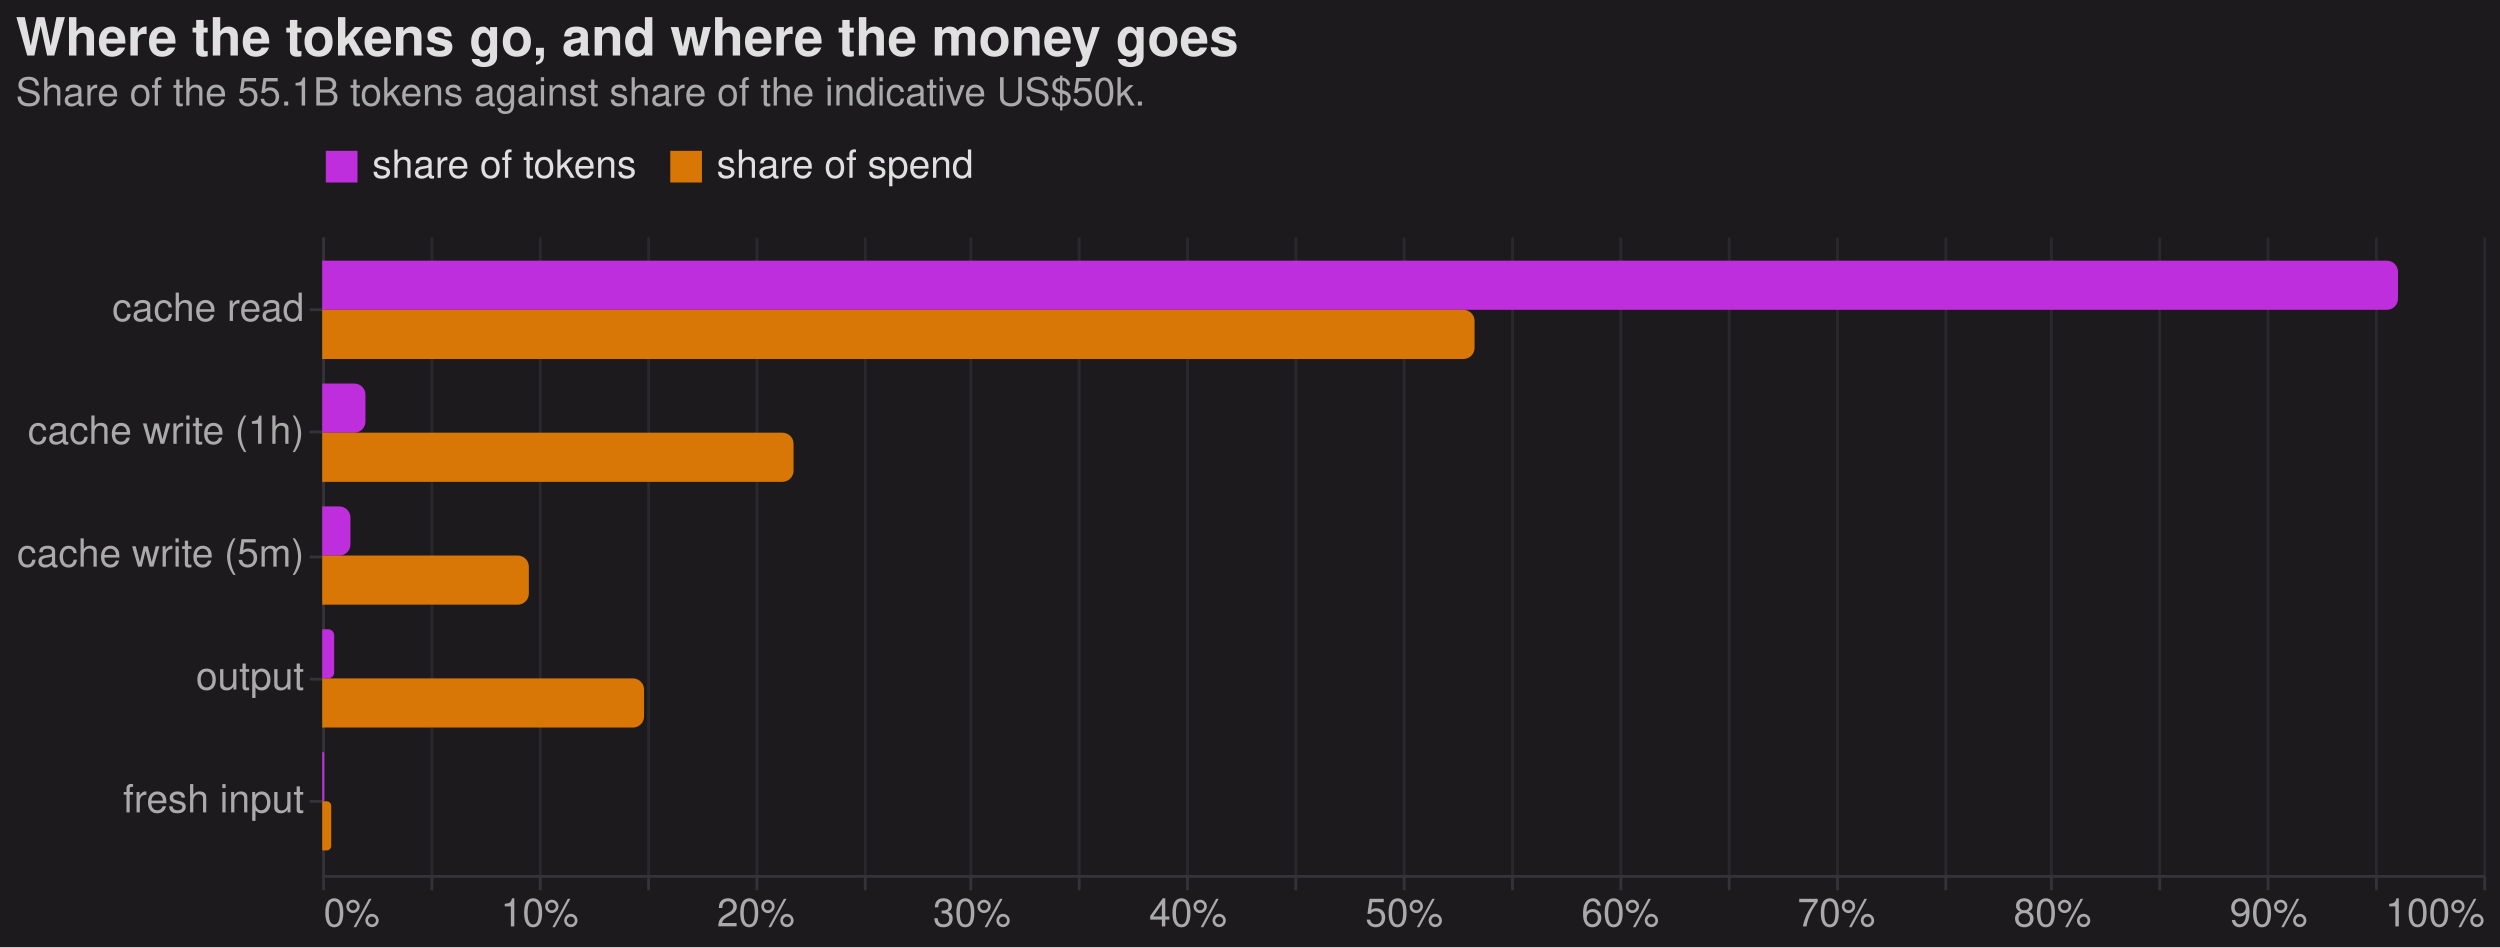
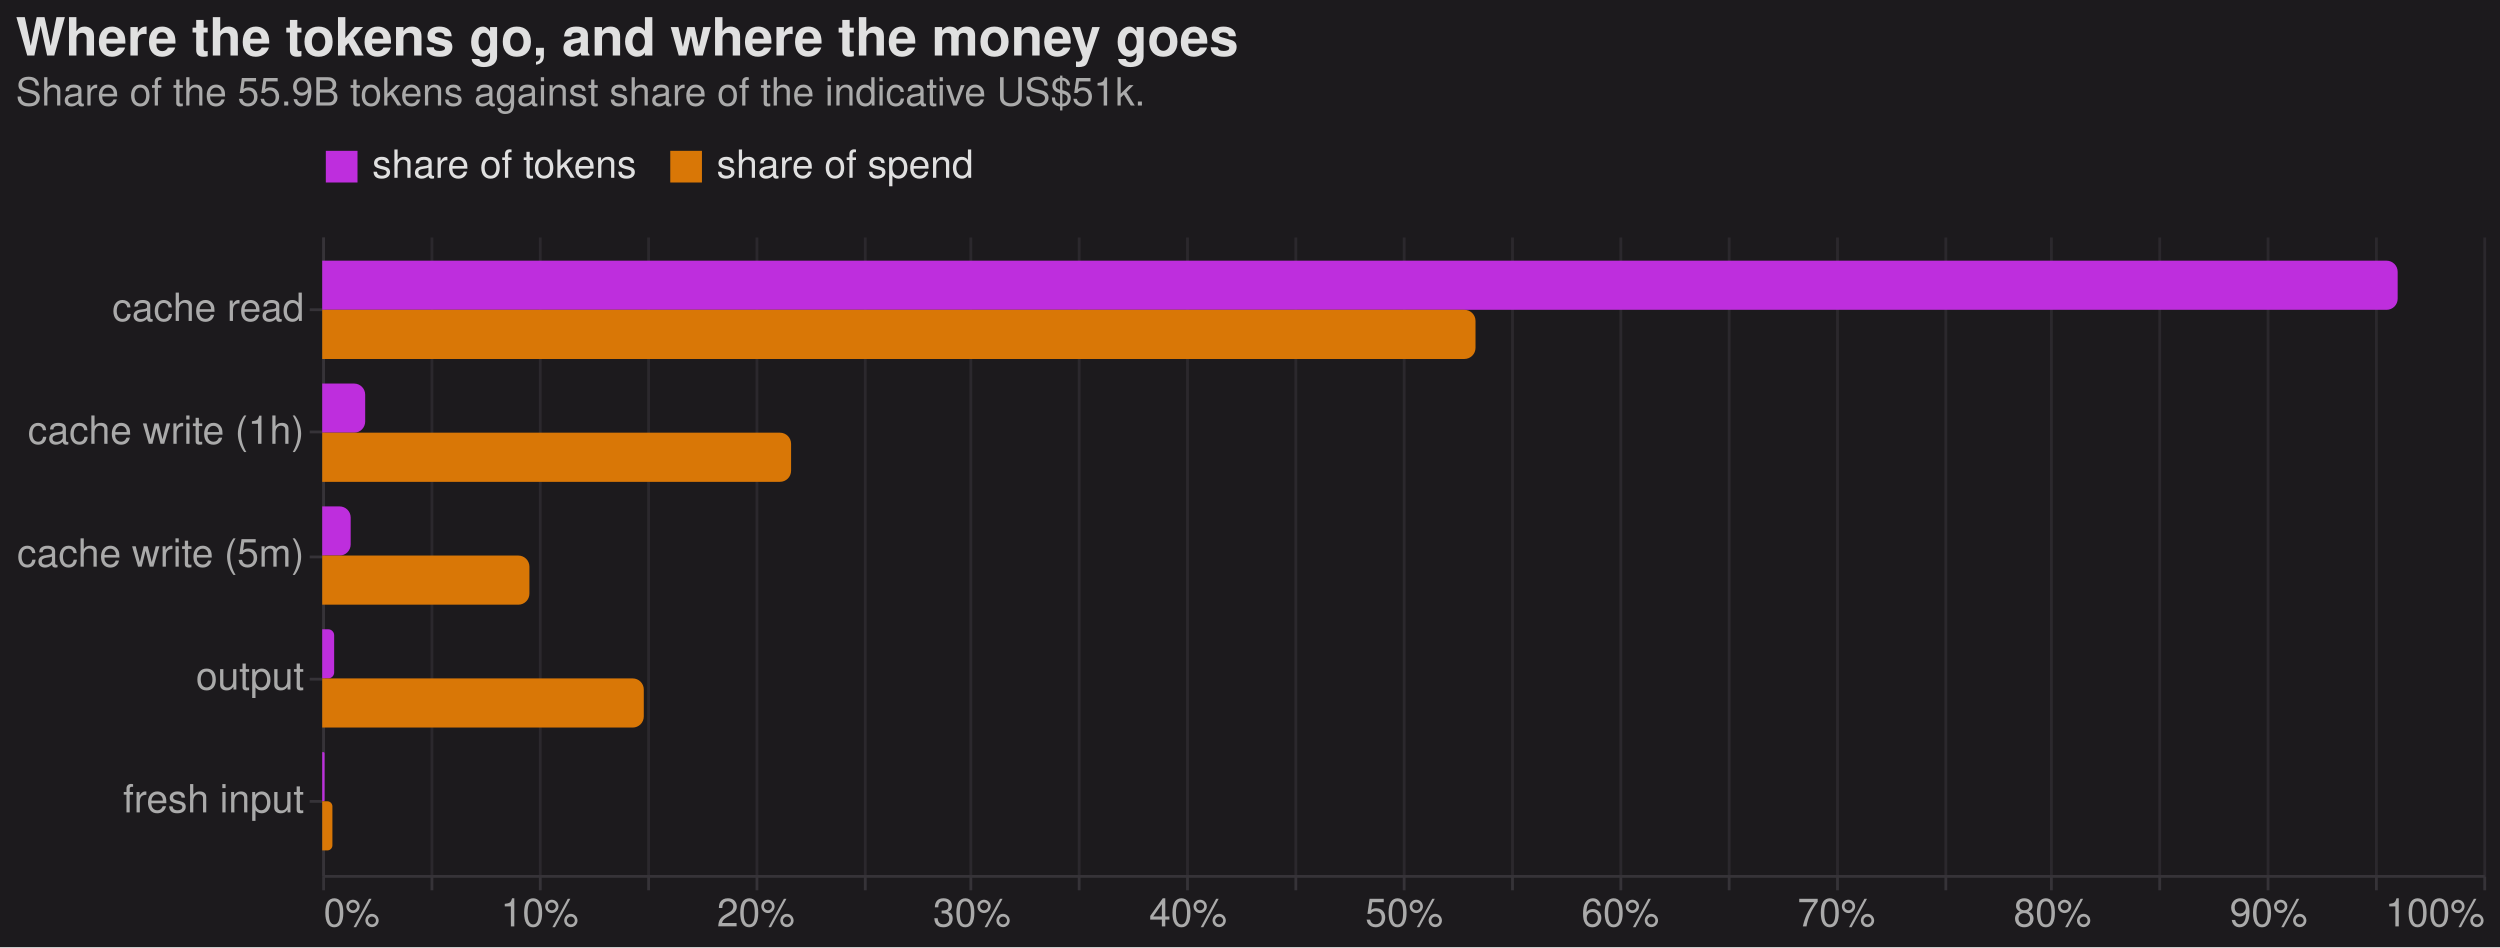
<svg xmlns="http://www.w3.org/2000/svg" version="1.1" class="marks" width="900" height="341" viewBox="0 0 900 341">
  <rect width="900" height="341" fill="#1c1a1d" />
  <g fill="none" stroke-miterlimit="4" transform="translate(116,85)">
    <g class="mark-group role-frame root" role="graphics-object" aria-roledescription="group mark container">
      <g transform="translate(0,0)">
        <path class="background" aria-hidden="true" d="M0,0h778v230h-778Z" />
        <g>
          <g class="mark-group role-axis" aria-hidden="true">
            <g transform="translate(0.5,230.5)">
              <path class="background" aria-hidden="true" d="M0,0h0v0h0Z" pointer-events="none" />
              <g>
                <g class="mark-rule role-axis-grid" pointer-events="none">
                  <line transform="translate(0,0)" x2="0" y2="-230" stroke="#363338" stroke-opacity="0.6" stroke-width="1" opacity="1" />
                  <line transform="translate(39,0)" x2="0" y2="-230" stroke="#363338" stroke-opacity="0.6" stroke-width="1" opacity="1" />
                  <line transform="translate(78,0)" x2="0" y2="-230" stroke="#363338" stroke-opacity="0.6" stroke-width="1" opacity="1" />
                  <line transform="translate(117,0)" x2="0" y2="-230" stroke="#363338" stroke-opacity="0.6" stroke-width="1" opacity="1" />
                  <line transform="translate(156,0)" x2="0" y2="-230" stroke="#363338" stroke-opacity="0.6" stroke-width="1" opacity="1" />
                  <line transform="translate(195,0)" x2="0" y2="-230" stroke="#363338" stroke-opacity="0.6" stroke-width="1" opacity="1" />
                  <line transform="translate(233,0)" x2="0" y2="-230" stroke="#363338" stroke-opacity="0.6" stroke-width="1" opacity="1" />
                  <line transform="translate(272,0)" x2="0" y2="-230" stroke="#363338" stroke-opacity="0.6" stroke-width="1" opacity="1" />
                  <line transform="translate(311,0)" x2="0" y2="-230" stroke="#363338" stroke-opacity="0.6" stroke-width="1" opacity="1" />
                  <line transform="translate(350,0)" x2="0" y2="-230" stroke="#363338" stroke-opacity="0.6" stroke-width="1" opacity="1" />
                  <line transform="translate(389,0)" x2="0" y2="-230" stroke="#363338" stroke-opacity="0.6" stroke-width="1" opacity="1" />
                  <line transform="translate(428,0)" x2="0" y2="-230" stroke="#363338" stroke-opacity="0.6" stroke-width="1" opacity="1" />
                  <line transform="translate(467,0)" x2="0" y2="-230" stroke="#363338" stroke-opacity="0.6" stroke-width="1" opacity="1" />
                  <line transform="translate(506,0)" x2="0" y2="-230" stroke="#363338" stroke-opacity="0.6" stroke-width="1" opacity="1" />
                  <line transform="translate(545,0)" x2="0" y2="-230" stroke="#363338" stroke-opacity="0.6" stroke-width="1" opacity="1" />
                  <line transform="translate(584,0)" x2="0" y2="-230" stroke="#363338" stroke-opacity="0.6" stroke-width="1" opacity="1" />
                  <line transform="translate(622,0)" x2="0" y2="-230" stroke="#363338" stroke-opacity="0.6" stroke-width="1" opacity="1" />
                  <line transform="translate(661,0)" x2="0" y2="-230" stroke="#363338" stroke-opacity="0.6" stroke-width="1" opacity="1" />
                  <line transform="translate(700,0)" x2="0" y2="-230" stroke="#363338" stroke-opacity="0.6" stroke-width="1" opacity="1" />
                  <line transform="translate(739,0)" x2="0" y2="-230" stroke="#363338" stroke-opacity="0.6" stroke-width="1" opacity="1" />
                  <line transform="translate(778,0)" x2="0" y2="-230" stroke="#363338" stroke-opacity="0.6" stroke-width="1" opacity="1" />
                </g>
              </g>
              <path class="foreground" aria-hidden="true" d="" pointer-events="none" display="none" />
            </g>
          </g>
          <g class="mark-group role-axis" role="graphics-symbol" aria-roledescription="axis" aria-label="X-axis for a linear scale with values from 0% to 100%">
            <g transform="translate(0.5,230.5)">
              <path class="background" aria-hidden="true" d="M0,0h0v0h0Z" pointer-events="none" />
              <g>
                <g class="mark-rule role-axis-tick" pointer-events="none">
                  <line transform="translate(0,0)" x2="0" y2="5" stroke="#363338" stroke-width="1" opacity="1" />
                  <line transform="translate(39,0)" x2="0" y2="5" stroke="#363338" stroke-width="1" opacity="1" />
                  <line transform="translate(78,0)" x2="0" y2="5" stroke="#363338" stroke-width="1" opacity="1" />
                  <line transform="translate(117,0)" x2="0" y2="5" stroke="#363338" stroke-width="1" opacity="1" />
                  <line transform="translate(156,0)" x2="0" y2="5" stroke="#363338" stroke-width="1" opacity="1" />
                  <line transform="translate(195,0)" x2="0" y2="5" stroke="#363338" stroke-width="1" opacity="1" />
                  <line transform="translate(233,0)" x2="0" y2="5" stroke="#363338" stroke-width="1" opacity="1" />
                  <line transform="translate(272,0)" x2="0" y2="5" stroke="#363338" stroke-width="1" opacity="1" />
                  <line transform="translate(311,0)" x2="0" y2="5" stroke="#363338" stroke-width="1" opacity="1" />
                  <line transform="translate(350,0)" x2="0" y2="5" stroke="#363338" stroke-width="1" opacity="1" />
                  <line transform="translate(389,0)" x2="0" y2="5" stroke="#363338" stroke-width="1" opacity="1" />
                  <line transform="translate(428,0)" x2="0" y2="5" stroke="#363338" stroke-width="1" opacity="1" />
                  <line transform="translate(467,0)" x2="0" y2="5" stroke="#363338" stroke-width="1" opacity="1" />
                  <line transform="translate(506,0)" x2="0" y2="5" stroke="#363338" stroke-width="1" opacity="1" />
                  <line transform="translate(545,0)" x2="0" y2="5" stroke="#363338" stroke-width="1" opacity="1" />
                  <line transform="translate(584,0)" x2="0" y2="5" stroke="#363338" stroke-width="1" opacity="1" />
                  <line transform="translate(622,0)" x2="0" y2="5" stroke="#363338" stroke-width="1" opacity="1" />
                  <line transform="translate(661,0)" x2="0" y2="5" stroke="#363338" stroke-width="1" opacity="1" />
                  <line transform="translate(700,0)" x2="0" y2="5" stroke="#363338" stroke-width="1" opacity="1" />
                  <line transform="translate(739,0)" x2="0" y2="5" stroke="#363338" stroke-width="1" opacity="1" />
                  <line transform="translate(778,0)" x2="0" y2="5" stroke="#363338" stroke-width="1" opacity="1" />
                </g>
                <g class="mark-text role-axis-label" pointer-events="none">
                  <text text-anchor="start" transform="translate(0,18)" font-family="Helvetica, Arial, sans-serif" font-size="14px" fill="#aaa" opacity="1">0%</text>
                  <text text-anchor="middle" transform="translate(38.9,18)" font-family="Helvetica, Arial, sans-serif" font-size="14px" fill="#aaa" opacity="0">5%</text>
                  <text text-anchor="middle" transform="translate(77.8,18)" font-family="Helvetica, Arial, sans-serif" font-size="14px" fill="#aaa" opacity="1">10%</text>
                  <text text-anchor="middle" transform="translate(116.7,18)" font-family="Helvetica, Arial, sans-serif" font-size="14px" fill="#aaa" opacity="0">15%</text>
                  <text text-anchor="middle" transform="translate(155.6,18)" font-family="Helvetica, Arial, sans-serif" font-size="14px" fill="#aaa" opacity="1">20%</text>
                  <text text-anchor="middle" transform="translate(194.5,18)" font-family="Helvetica, Arial, sans-serif" font-size="14px" fill="#aaa" opacity="0">25%</text>
                  <text text-anchor="middle" transform="translate(233.4,18)" font-family="Helvetica, Arial, sans-serif" font-size="14px" fill="#aaa" opacity="1">30%</text>
                  <text text-anchor="middle" transform="translate(272.3,18)" font-family="Helvetica, Arial, sans-serif" font-size="14px" fill="#aaa" opacity="0">35%</text>
                  <text text-anchor="middle" transform="translate(311.2,18)" font-family="Helvetica, Arial, sans-serif" font-size="14px" fill="#aaa" opacity="1">40%</text>
                  <text text-anchor="middle" transform="translate(350.1,18)" font-family="Helvetica, Arial, sans-serif" font-size="14px" fill="#aaa" opacity="0">45%</text>
                  <text text-anchor="middle" transform="translate(389,18)" font-family="Helvetica, Arial, sans-serif" font-size="14px" fill="#aaa" opacity="1">50%</text>
                  <text text-anchor="middle" transform="translate(427.9,18)" font-family="Helvetica, Arial, sans-serif" font-size="14px" fill="#aaa" opacity="0">55%</text>
                  <text text-anchor="middle" transform="translate(466.8,18)" font-family="Helvetica, Arial, sans-serif" font-size="14px" fill="#aaa" opacity="1">60%</text>
                  <text text-anchor="middle" transform="translate(505.7,18)" font-family="Helvetica, Arial, sans-serif" font-size="14px" fill="#aaa" opacity="0">65%</text>
                  <text text-anchor="middle" transform="translate(544.6,18)" font-family="Helvetica, Arial, sans-serif" font-size="14px" fill="#aaa" opacity="1">70%</text>
                  <text text-anchor="middle" transform="translate(583.5,18)" font-family="Helvetica, Arial, sans-serif" font-size="14px" fill="#aaa" opacity="0">75%</text>
                  <text text-anchor="middle" transform="translate(622.4,18)" font-family="Helvetica, Arial, sans-serif" font-size="14px" fill="#aaa" opacity="1">80%</text>
                  <text text-anchor="middle" transform="translate(661.3,18)" font-family="Helvetica, Arial, sans-serif" font-size="14px" fill="#aaa" opacity="0">85%</text>
                  <text text-anchor="middle" transform="translate(700.2,18)" font-family="Helvetica, Arial, sans-serif" font-size="14px" fill="#aaa" opacity="1">90%</text>
                  <text text-anchor="middle" transform="translate(739.1,18)" font-family="Helvetica, Arial, sans-serif" font-size="14px" fill="#aaa" opacity="0">95%</text>
                  <text text-anchor="end" transform="translate(778,18)" font-family="Helvetica, Arial, sans-serif" font-size="14px" fill="#aaa" opacity="1">100%</text>
                </g>
                <g class="mark-rule role-axis-domain" pointer-events="none">
                  <line transform="translate(0,0)" x2="778" y2="0" stroke="#363338" stroke-width="1" opacity="1" />
                </g>
              </g>
              <path class="foreground" aria-hidden="true" d="" pointer-events="none" display="none" />
            </g>
          </g>
          <g class="mark-group role-axis" role="graphics-symbol" aria-roledescription="axis" aria-label="Y-axis for a discrete scale with 5 values: cache read, cache write (1h), cache write (5m), output, fresh input">
            <g transform="translate(0.5,0.5)">
              <path class="background" aria-hidden="true" d="M0,0h0v0h0Z" pointer-events="none" />
              <g>
                <g class="mark-rule role-axis-tick" pointer-events="none">
                  <line transform="translate(0,26)" x2="-5" y2="0" stroke="#363338" stroke-width="1" opacity="1" />
                  <line transform="translate(0,70)" x2="-5" y2="0" stroke="#363338" stroke-width="1" opacity="1" />
                  <line transform="translate(0,115)" x2="-5" y2="0" stroke="#363338" stroke-width="1" opacity="1" />
                  <line transform="translate(0,159)" x2="-5" y2="0" stroke="#363338" stroke-width="1" opacity="1" />
                  <line transform="translate(0,203)" x2="-5" y2="0" stroke="#363338" stroke-width="1" opacity="1" />
                </g>
                <g class="mark-text role-axis-label" pointer-events="none">
                  <text text-anchor="end" transform="translate(-7,30.03846)" font-family="Helvetica, Arial, sans-serif" font-size="14px" fill="#aaa" opacity="1">cache read</text>
                  <text text-anchor="end" transform="translate(-7,74.26923)" font-family="Helvetica, Arial, sans-serif" font-size="14px" fill="#aaa" opacity="1">cache write (1h)</text>
                  <text text-anchor="end" transform="translate(-7,118.5)" font-family="Helvetica, Arial, sans-serif" font-size="14px" fill="#aaa" opacity="1">cache write (5m)</text>
                  <text text-anchor="end" transform="translate(-7,162.7308)" font-family="Helvetica, Arial, sans-serif" font-size="14px" fill="#aaa" opacity="1">output</text>
                  <text text-anchor="end" transform="translate(-7,206.9615)" font-family="Helvetica, Arial, sans-serif" font-size="14px" fill="#aaa" opacity="1">fresh input</text>
                </g>
                <g class="mark-rule role-axis-domain" pointer-events="none">
                  <line transform="translate(0,0)" x2="0" y2="230" stroke="#363338" stroke-width="1" opacity="1" />
                </g>
              </g>
              <path class="foreground" aria-hidden="true" d="" pointer-events="none" display="none" />
            </g>
          </g>
          <g class="mark-group role-scope" role="graphics-object" aria-roledescription="group mark container">
            <g transform="translate(0,185.7692)">
-               <path class="background" aria-hidden="true" d="M0,0L0.349,0C0.542,0,0.699,0.157,0.699,0.349L0.699,17.343C0.699,17.536,0.542,17.692,0.349,17.692L0,17.692C0,17.692,0,17.692,0,17.692L0,0C0,0,0,0,0,0Z" />
+               <path class="background" aria-hidden="true" d="M0,0L0.417,0C0.647,0,0.833,0.187,0.833,0.417L0.833,17.276C0.833,17.506,0.647,17.692,0.417,17.692L0,17.692C0,17.692,0,17.692,0,17.692L0,0C0,0,0,0,0,0Z" />
              <g clip-path="url(#where-the-tokens-go-clip1)">
                <g class="mark-group role-scope" role="graphics-object" aria-roledescription="group mark container">
                  <g transform="translate(0,0)">
                    <path class="background" aria-hidden="true" d="M0,0h0v17.692h0Z" />
                    <g>
                      <g class="mark-rect role-mark marks" role="graphics-object" aria-roledescription="rect mark container">
-                         <path aria-label="share: 0%; category: fresh input; measure: share of tokens" role="graphics-symbol" aria-roledescription="bar" d="M0,0h0.699v17.692h-0.699Z" fill="#be2edd" />
+                         <path aria-label="share: 0%; category: fresh input; measure: share of tokens" role="graphics-symbol" aria-roledescription="bar" d="M0,0h0.833v17.692h-0.833Z" fill="#be2edd" />
                      </g>
                    </g>
                    <path class="foreground" aria-hidden="true" d="" display="none" />
                  </g>
                </g>
              </g>
              <path class="foreground" aria-hidden="true" d="" display="none" />
            </g>
            <g transform="translate(0,203.4615)">
-               <path class="background" aria-hidden="true" d="M0,0L1.618,0C2.511,0,3.236,0.725,3.236,1.618L3.236,16.074C3.236,16.967,2.511,17.692,1.618,17.692L0,17.692C0,17.692,0,17.692,0,17.692L0,0C0,0,0,0,0,0Z" />
+               <path class="background" aria-hidden="true" d="M0,0L1.833,0C2.845,0,3.667,0.821,3.667,1.833L3.667,15.859C3.667,16.871,2.845,17.692,1.833,17.692L0,17.692C0,17.692,0,17.692,0,17.692L0,0C0,0,0,0,0,0Z" />
              <g clip-path="url(#where-the-tokens-go-clip2)">
                <g class="mark-group role-scope" role="graphics-object" aria-roledescription="group mark container">
                  <g transform="translate(0,0)">
                    <path class="background" aria-hidden="true" d="M0,0h0v17.692h0Z" />
                    <g>
                      <g class="mark-rect role-mark marks" role="graphics-object" aria-roledescription="rect mark container">
-                         <path aria-label="share: 0%; category: fresh input; measure: share of spend" role="graphics-symbol" aria-roledescription="bar" d="M0,0h3.236v17.692h-3.236Z" fill="#d97706" />
+                         <path aria-label="share: 0%; category: fresh input; measure: share of spend" role="graphics-symbol" aria-roledescription="bar" d="M0,0h3.667v17.692h-3.667Z" fill="#d97706" />
+                       </g>
+                     </g>
+                     <path class="foreground" aria-hidden="true" d="" display="none" />
+                   </g>
+                 </g>
+               </g>
+               <path class="foreground" aria-hidden="true" d="" display="none" />
+             </g>
+             <g transform="translate(0,141.5385)">
+               <path class="background" aria-hidden="true" d="M0,0L2.147,0C3.332,0,4.294,0.962,4.294,2.147L4.294,15.545C4.294,16.73,3.332,17.692,2.147,17.692L0,17.692C0,17.692,0,17.692,0,17.692L0,0C0,0,0,0,0,0Z" />
+               <g clip-path="url(#where-the-tokens-go-clip3)">
+                 <g class="mark-group role-scope" role="graphics-object" aria-roledescription="group mark container">
+                   <g transform="translate(0,0)">
+                     <path class="background" aria-hidden="true" d="M0,0h0v17.692h0Z" />
+                     <g>
+                       <g class="mark-rect role-mark marks" role="graphics-object" aria-roledescription="rect mark container">
+                         <path aria-label="share: 1%; category: output; measure: share of tokens" role="graphics-symbol" aria-roledescription="bar" d="M0,0h4.294v17.692h-4.294Z" fill="#be2edd" />
+                       </g>
+                     </g>
+                     <path class="foreground" aria-hidden="true" d="" display="none" />
+                   </g>
+                 </g>
+               </g>
+               <path class="foreground" aria-hidden="true" d="" display="none" />
+             </g>
+             <g transform="translate(0,159.2308)">
+               <path class="background" aria-hidden="true" d="M0,0L111.766,0C113.974,0,115.766,1.792,115.766,4L115.766,13.692C115.766,15.9,113.974,17.692,111.766,17.692L0,17.692C0,17.692,0,17.692,0,17.692L0,0C0,0,0,0,0,0Z" />
+               <g clip-path="url(#where-the-tokens-go-clip4)">
+                 <g class="mark-group role-scope" role="graphics-object" aria-roledescription="group mark container">
+                   <g transform="translate(0,0)">
+                     <path class="background" aria-hidden="true" d="M0,0h0v17.692h0Z" />
+                     <g>
+                       <g class="mark-rect role-mark marks" role="graphics-object" aria-roledescription="rect mark container">
+                         <path aria-label="share: 15%; category: output; measure: share of spend" role="graphics-symbol" aria-roledescription="bar" d="M0,0h115.766v17.692h-115.766Z" fill="#d97706" />
+                       </g>
+                     </g>
+                     <path class="foreground" aria-hidden="true" d="" display="none" />
+                   </g>
+                 </g>
+               </g>
+               <path class="foreground" aria-hidden="true" d="" display="none" />
+             </g>
+             <g transform="translate(0,8.846154)">
+               <path class="background" aria-hidden="true" d="M0,0L743.161,0C745.368,0,747.161,1.792,747.161,4L747.161,13.692C747.161,15.9,745.368,17.692,743.161,17.692L0,17.692C0,17.692,0,17.692,0,17.692L0,0C0,0,0,0,0,0Z" />
+               <g clip-path="url(#where-the-tokens-go-clip5)">
+                 <g class="mark-group role-scope" role="graphics-object" aria-roledescription="group mark container">
+                   <g transform="translate(0,0)">
+                     <path class="background" aria-hidden="true" d="M0,0h0v17.692h0Z" />
+                     <g>
+                       <g class="mark-rect role-mark marks" role="graphics-object" aria-roledescription="rect mark container">
+                         <path aria-label="share: 96%; category: cache read; measure: share of tokens" role="graphics-symbol" aria-roledescription="bar" d="M0,0h747.161v17.692h-747.161Z" fill="#be2edd" />
+                       </g>
+                     </g>
+                     <path class="foreground" aria-hidden="true" d="" display="none" />
+                   </g>
+                 </g>
+               </g>
+               <path class="foreground" aria-hidden="true" d="" display="none" />
+             </g>
+             <g transform="translate(0,26.53846)">
+               <path class="background" aria-hidden="true" d="M0,0L411.186,0C413.393,0,415.186,1.792,415.186,4L415.186,13.692C415.186,15.9,413.393,17.692,411.186,17.692L0,17.692C0,17.692,0,17.692,0,17.692L0,0C0,0,0,0,0,0Z" />
+               <g clip-path="url(#where-the-tokens-go-clip6)">
+                 <g class="mark-group role-scope" role="graphics-object" aria-roledescription="group mark container">
+                   <g transform="translate(0,0)">
+                     <path class="background" aria-hidden="true" d="M0,0h0v17.692h0Z" />
+                     <g>
+                       <g class="mark-rect role-mark marks" role="graphics-object" aria-roledescription="rect mark container">
+                         <path aria-label="share: 53%; category: cache read; measure: share of spend" role="graphics-symbol" aria-roledescription="bar" d="M0,0h415.186v17.692h-415.186Z" fill="#d97706" />
                      </g>
                    </g>
                    <path class="foreground" aria-hidden="true" d="" display="none" />
                  </g>
                </g>
              </g>
              <path class="foreground" aria-hidden="true" d="" display="none" />
            </g>
            <g transform="translate(0,97.30769)">
-               <path class="background" aria-hidden="true" d="M0,0L6.16,0C8.368,0,10.16,1.792,10.16,4L10.16,13.692C10.16,15.9,8.368,17.692,6.16,17.692L0,17.692C0,17.692,0,17.692,0,17.692L0,0C0,0,0,0,0,0Z" />
-               <g clip-path="url(#where-the-tokens-go-clip3)">
-                 <g class="mark-group role-scope" role="graphics-object" aria-roledescription="group mark container">
-                   <g transform="translate(0,0)">
-                     <path class="background" aria-hidden="true" d="M0,0h0v17.692h0Z" />
-                     <g>
-                       <g class="mark-rect role-mark marks" role="graphics-object" aria-roledescription="rect mark container">
-                         <path aria-label="share: 1%; category: cache write (5m); measure: share of tokens" role="graphics-symbol" aria-roledescription="bar" d="M0,0h10.16v17.692h-10.16Z" fill="#be2edd" />
+               <path class="background" aria-hidden="true" d="M0,0L6.246,0C8.454,0,10.246,1.792,10.246,4L10.246,13.692C10.246,15.9,8.454,17.692,6.246,17.692L0,17.692C0,17.692,0,17.692,0,17.692L0,0C0,0,0,0,0,0Z" />
+               <g clip-path="url(#where-the-tokens-go-clip7)">
+                 <g class="mark-group role-scope" role="graphics-object" aria-roledescription="group mark container">
+                   <g transform="translate(0,0)">
+                     <path class="background" aria-hidden="true" d="M0,0h0v17.692h0Z" />
+                     <g>
+                       <g class="mark-rect role-mark marks" role="graphics-object" aria-roledescription="rect mark container">
+                         <path aria-label="share: 1%; category: cache write (5m); measure: share of tokens" role="graphics-symbol" aria-roledescription="bar" d="M0,0h10.246v17.692h-10.246Z" fill="#be2edd" />
                      </g>
                    </g>
                    <path class="foreground" aria-hidden="true" d="" display="none" />
                  </g>
                </g>
              </g>
              <path class="foreground" aria-hidden="true" d="" display="none" />
            </g>
            <g transform="translate(0,115)">
-               <path class="background" aria-hidden="true" d="M0,0L70.383,0C72.59,0,74.383,1.792,74.383,4L74.383,13.692C74.383,15.9,72.59,17.692,70.383,17.692L0,17.692C0,17.692,0,17.692,0,17.692L0,0C0,0,0,0,0,0Z" />
-               <g clip-path="url(#where-the-tokens-go-clip4)">
-                 <g class="mark-group role-scope" role="graphics-object" aria-roledescription="group mark container">
-                   <g transform="translate(0,0)">
-                     <path class="background" aria-hidden="true" d="M0,0h0v17.692h0Z" />
-                     <g>
-                       <g class="mark-rect role-mark marks" role="graphics-object" aria-roledescription="rect mark container">
-                         <path aria-label="share: 10%; category: cache write (5m); measure: share of spend" role="graphics-symbol" aria-roledescription="bar" d="M0,0h74.383v17.692h-74.383Z" fill="#d97706" />
+               <path class="background" aria-hidden="true" d="M0,0L70.591,0C72.799,0,74.591,1.792,74.591,4L74.591,13.692C74.591,15.9,72.799,17.692,70.591,17.692L0,17.692C0,17.692,0,17.692,0,17.692L0,0C0,0,0,0,0,0Z" />
+               <g clip-path="url(#where-the-tokens-go-clip8)">
+                 <g class="mark-group role-scope" role="graphics-object" aria-roledescription="group mark container">
+                   <g transform="translate(0,0)">
+                     <path class="background" aria-hidden="true" d="M0,0h0v17.692h0Z" />
+                     <g>
+                       <g class="mark-rect role-mark marks" role="graphics-object" aria-roledescription="rect mark container">
+                         <path aria-label="share: 10%; category: cache write (5m); measure: share of spend" role="graphics-symbol" aria-roledescription="bar" d="M0,0h74.591v17.692h-74.591Z" fill="#d97706" />
                      </g>
                    </g>
                    <path class="foreground" aria-hidden="true" d="" display="none" />
                  </g>
                </g>
              </g>
              <path class="foreground" aria-hidden="true" d="" display="none" />
            </g>
            <g transform="translate(0,53.07692)">
-               <path class="background" aria-hidden="true" d="M0,0L11.566,0C13.774,0,15.566,1.792,15.566,4L15.566,13.692C15.566,15.9,13.774,17.692,11.566,17.692L0,17.692C0,17.692,0,17.692,0,17.692L0,0C0,0,0,0,0,0Z" />
-               <g clip-path="url(#where-the-tokens-go-clip5)">
-                 <g class="mark-group role-scope" role="graphics-object" aria-roledescription="group mark container">
-                   <g transform="translate(0,0)">
-                     <path class="background" aria-hidden="true" d="M0,0h0v17.692h0Z" />
-                     <g>
-                       <g class="mark-rect role-mark marks" role="graphics-object" aria-roledescription="rect mark container">
-                         <path aria-label="share: 2%; category: cache write (1h); measure: share of tokens" role="graphics-symbol" aria-roledescription="bar" d="M0,0h15.566v17.692h-15.566Z" fill="#be2edd" />
+               <path class="background" aria-hidden="true" d="M0,0L11.465,0C13.673,0,15.465,1.792,15.465,4L15.465,13.692C15.465,15.9,13.673,17.692,11.465,17.692L0,17.692C0,17.692,0,17.692,0,17.692L0,0C0,0,0,0,0,0Z" />
+               <g clip-path="url(#where-the-tokens-go-clip9)">
+                 <g class="mark-group role-scope" role="graphics-object" aria-roledescription="group mark container">
+                   <g transform="translate(0,0)">
+                     <path class="background" aria-hidden="true" d="M0,0h0v17.692h0Z" />
+                     <g>
+                       <g class="mark-rect role-mark marks" role="graphics-object" aria-roledescription="rect mark container">
+                         <path aria-label="share: 2%; category: cache write (1h); measure: share of tokens" role="graphics-symbol" aria-roledescription="bar" d="M0,0h15.465v17.692h-15.465Z" fill="#be2edd" />
                      </g>
                    </g>
                    <path class="foreground" aria-hidden="true" d="" display="none" />
                  </g>
                </g>
              </g>
              <path class="foreground" aria-hidden="true" d="" display="none" />
            </g>
            <g transform="translate(0,70.76923)">
-               <path class="background" aria-hidden="true" d="M0,0L165.681,0C167.888,0,169.681,1.792,169.681,4L169.681,13.692C169.681,15.9,167.888,17.692,165.681,17.692L0,17.692C0,17.692,0,17.692,0,17.692L0,0C0,0,0,0,0,0Z" />
-               <g clip-path="url(#where-the-tokens-go-clip6)">
-                 <g class="mark-group role-scope" role="graphics-object" aria-roledescription="group mark container">
-                   <g transform="translate(0,0)">
-                     <path class="background" aria-hidden="true" d="M0,0h0v17.692h0Z" />
-                     <g>
-                       <g class="mark-rect role-mark marks" role="graphics-object" aria-roledescription="rect mark container">
-                         <path aria-label="share: 22%; category: cache write (1h); measure: share of spend" role="graphics-symbol" aria-roledescription="bar" d="M0,0h169.681v17.692h-169.681Z" fill="#d97706" />
-                       </g>
-                     </g>
-                     <path class="foreground" aria-hidden="true" d="" display="none" />
-                   </g>
-                 </g>
-               </g>
-               <path class="foreground" aria-hidden="true" d="" display="none" />
-             </g>
-             <g transform="translate(0,8.846154)">
-               <path class="background" aria-hidden="true" d="M0,0L743.277,0C745.485,0,747.277,1.792,747.277,4L747.277,13.692C747.277,15.9,745.485,17.692,743.277,17.692L0,17.692C0,17.692,0,17.692,0,17.692L0,0C0,0,0,0,0,0Z" />
-               <g clip-path="url(#where-the-tokens-go-clip7)">
-                 <g class="mark-group role-scope" role="graphics-object" aria-roledescription="group mark container">
-                   <g transform="translate(0,0)">
-                     <path class="background" aria-hidden="true" d="M0,0h0v17.692h0Z" />
-                     <g>
-                       <g class="mark-rect role-mark marks" role="graphics-object" aria-roledescription="rect mark container">
-                         <path aria-label="share: 96%; category: cache read; measure: share of tokens" role="graphics-symbol" aria-roledescription="bar" d="M0,0h747.277v17.692h-747.277Z" fill="#be2edd" />
-                       </g>
-                     </g>
-                     <path class="foreground" aria-hidden="true" d="" display="none" />
-                   </g>
-                 </g>
-               </g>
-               <path class="foreground" aria-hidden="true" d="" display="none" />
-             </g>
-             <g transform="translate(0,26.53846)">
-               <path class="background" aria-hidden="true" d="M0,0L410.841,0C413.049,0,414.841,1.792,414.841,4L414.841,13.692C414.841,15.9,413.049,17.692,410.841,17.692L0,17.692C0,17.692,0,17.692,0,17.692L0,0C0,0,0,0,0,0Z" />
-               <g clip-path="url(#where-the-tokens-go-clip8)">
-                 <g class="mark-group role-scope" role="graphics-object" aria-roledescription="group mark container">
-                   <g transform="translate(0,0)">
-                     <path class="background" aria-hidden="true" d="M0,0h0v17.692h0Z" />
-                     <g>
-                       <g class="mark-rect role-mark marks" role="graphics-object" aria-roledescription="rect mark container">
-                         <path aria-label="share: 53%; category: cache read; measure: share of spend" role="graphics-symbol" aria-roledescription="bar" d="M0,0h414.841v17.692h-414.841Z" fill="#d97706" />
-                       </g>
-                     </g>
-                     <path class="foreground" aria-hidden="true" d="" display="none" />
-                   </g>
-                 </g>
-               </g>
-               <path class="foreground" aria-hidden="true" d="" display="none" />
-             </g>
-             <g transform="translate(0,141.5385)">
-               <path class="background" aria-hidden="true" d="M0,0L2.149,0C3.335,0,4.298,0.963,4.298,2.149L4.298,15.543C4.298,16.729,3.335,17.692,2.149,17.692L0,17.692C0,17.692,0,17.692,0,17.692L0,0C0,0,0,0,0,0Z" />
-               <g clip-path="url(#where-the-tokens-go-clip9)">
-                 <g class="mark-group role-scope" role="graphics-object" aria-roledescription="group mark container">
-                   <g transform="translate(0,0)">
-                     <path class="background" aria-hidden="true" d="M0,0h0v17.692h0Z" />
-                     <g>
-                       <g class="mark-rect role-mark marks" role="graphics-object" aria-roledescription="rect mark container">
-                         <path aria-label="share: 1%; category: output; measure: share of tokens" role="graphics-symbol" aria-roledescription="bar" d="M0,0h4.298v17.692h-4.298Z" fill="#be2edd" />
-                       </g>
-                     </g>
-                     <path class="foreground" aria-hidden="true" d="" display="none" />
-                   </g>
-                 </g>
-               </g>
-               <path class="foreground" aria-hidden="true" d="" display="none" />
-             </g>
-             <g transform="translate(0,159.2308)">
-               <path class="background" aria-hidden="true" d="M0,0L111.859,0C114.067,0,115.859,1.792,115.859,4L115.859,13.692C115.859,15.9,114.067,17.692,111.859,17.692L0,17.692C0,17.692,0,17.692,0,17.692L0,0C0,0,0,0,0,0Z" />
+               <path class="background" aria-hidden="true" d="M0,0L164.79,0C166.998,0,168.79,1.792,168.79,4L168.79,13.692C168.79,15.9,166.998,17.692,164.79,17.692L0,17.692C0,17.692,0,17.692,0,17.692L0,0C0,0,0,0,0,0Z" />
              <g clip-path="url(#where-the-tokens-go-clip10)">
                <g class="mark-group role-scope" role="graphics-object" aria-roledescription="group mark container">
                  <g transform="translate(0,0)">
                    <path class="background" aria-hidden="true" d="M0,0h0v17.692h0Z" />
                    <g>
                      <g class="mark-rect role-mark marks" role="graphics-object" aria-roledescription="rect mark container">
-                         <path aria-label="share: 15%; category: output; measure: share of spend" role="graphics-symbol" aria-roledescription="bar" d="M0,0h115.859v17.692h-115.859Z" fill="#d97706" />
+                         <path aria-label="share: 22%; category: cache write (1h); measure: share of spend" role="graphics-symbol" aria-roledescription="bar" d="M0,0h168.79v17.692h-168.79Z" fill="#d97706" />
                      </g>
                    </g>
                    <path class="foreground" aria-hidden="true" d="" display="none" />
                  </g>
                </g>
              </g>
              <path class="foreground" aria-hidden="true" d="" display="none" />
            </g>
          </g>
          <g class="mark-group role-legend" role="graphics-symbol" aria-roledescription="legend" aria-label="Symbol legend for fill color with 2 values: share of tokens, share of spend">
            <g transform="translate(0,-32)">
              <path class="background" aria-hidden="true" d="M0,0h235v14h-235Z" pointer-events="none" />
              <g>
                <g class="mark-group role-legend-entry">
                  <g transform="translate(0,0)">
                    <path class="background" aria-hidden="true" d="M0,0h0v0h0Z" pointer-events="none" />
                    <g>
                      <g class="mark-group role-scope" role="graphics-object" aria-roledescription="group mark container">
                        <g transform="translate(0,0)">
                          <path class="background" aria-hidden="true" d="M0,0h113.103v14h-113.103Z" pointer-events="none" opacity="1" />
                          <g>
                            <g class="mark-symbol role-legend-symbol" pointer-events="none">
                              <path transform="translate(7,7)" d="M-5.701,-5.701h11.402v11.402h-11.402Z" fill="#be2edd" stroke-width="1.5" opacity="1" />
                            </g>
                            <g class="mark-text role-legend-label" pointer-events="none">
                              <text text-anchor="start" transform="translate(18,11)" font-family="Helvetica, Arial, sans-serif" font-size="14px" fill="#e0e0e0" opacity="1">share of tokens</text>
                            </g>
                          </g>
                          <path class="foreground" aria-hidden="true" d="" pointer-events="none" display="none" />
                        </g>
                        <g transform="translate(124,0)">
                          <path class="background" aria-hidden="true" d="M0,0h110.459v14h-110.459Z" pointer-events="none" opacity="1" />
                          <g>
                            <g class="mark-symbol role-legend-symbol" pointer-events="none">
                              <path transform="translate(7,7)" d="M-5.701,-5.701h11.402v11.402h-11.402Z" fill="#d97706" stroke-width="1.5" opacity="1" />
                            </g>
                            <g class="mark-text role-legend-label" pointer-events="none">
                              <text text-anchor="start" transform="translate(18,11)" font-family="Helvetica, Arial, sans-serif" font-size="14px" fill="#e0e0e0" opacity="1">share of spend</text>
                            </g>
                          </g>
                          <path class="foreground" aria-hidden="true" d="" pointer-events="none" display="none" />
                        </g>
                      </g>
                    </g>
                    <path class="foreground" aria-hidden="true" d="" pointer-events="none" display="none" />
                  </g>
                </g>
              </g>
              <path class="foreground" aria-hidden="true" d="" pointer-events="none" display="none" />
            </g>
          </g>
          <g class="mark-group role-title">
            <g transform="translate(-110.3486,-80)">
              <path class="background" aria-hidden="true" d="M0,0h0v0h0Z" pointer-events="none" />
              <g>
                <g class="mark-text role-title-text" role="graphics-symbol" aria-roledescription="title" aria-label="Title text 'Where the tokens go, and where the money goes'" pointer-events="none">
                  <text text-anchor="start" transform="translate(0,15)" font-family="Helvetica, Arial, sans-serif" font-size="19px" font-weight="600" fill="#e0e0e0" opacity="1">Where the tokens go, and where the money goes</text>
                </g>
-                 <g class="mark-text role-title-subtitle" role="graphics-symbol" aria-roledescription="subtitle" aria-label="Subtitle text 'Share of the 55.1B tokens against share of the indicative US$50k.'" pointer-events="none">
-                   <text text-anchor="start" transform="translate(0,33)" font-family="Helvetica, Arial, sans-serif" font-size="14px" fill="#aaa" opacity="1">Share of the 55.1B tokens against share of the indicative US$50k.</text>
+                 <g class="mark-text role-title-subtitle" role="graphics-symbol" aria-roledescription="subtitle" aria-label="Subtitle text 'Share of the 55.9B tokens against share of the indicative US$51k.'" pointer-events="none">
+                   <text text-anchor="start" transform="translate(0,33)" font-family="Helvetica, Arial, sans-serif" font-size="14px" fill="#aaa" opacity="1">Share of the 55.9B tokens against share of the indicative US$51k.</text>
                </g>
              </g>
              <path class="foreground" aria-hidden="true" d="" pointer-events="none" display="none" />
            </g>
          </g>
        </g>
        <path class="foreground" aria-hidden="true" d="" display="none" />
      </g>
    </g>
  </g>
  <defs>
    <clipPath id="where-the-tokens-go-clip1">
-       <path d="M0,0L0.349,0C0.542,0,0.699,0.157,0.699,0.349L0.699,17.343C0.699,17.536,0.542,17.692,0.349,17.692L0,17.692C0,17.692,0,17.692,0,17.692L0,0C0,0,0,0,0,0Z" />
+       <path d="M0,0L0.417,0C0.647,0,0.833,0.187,0.833,0.417L0.833,17.276C0.833,17.506,0.647,17.692,0.417,17.692L0,17.692C0,17.692,0,17.692,0,17.692L0,0C0,0,0,0,0,0Z" />
    </clipPath>
    <clipPath id="where-the-tokens-go-clip2">
-       <path d="M0,0L1.618,0C2.511,0,3.236,0.725,3.236,1.618L3.236,16.074C3.236,16.967,2.511,17.692,1.618,17.692L0,17.692C0,17.692,0,17.692,0,17.692L0,0C0,0,0,0,0,0Z" />
+       <path d="M0,0L1.833,0C2.845,0,3.667,0.821,3.667,1.833L3.667,15.859C3.667,16.871,2.845,17.692,1.833,17.692L0,17.692C0,17.692,0,17.692,0,17.692L0,0C0,0,0,0,0,0Z" />
    </clipPath>
    <clipPath id="where-the-tokens-go-clip3">
-       <path d="M0,0L6.16,0C8.368,0,10.16,1.792,10.16,4L10.16,13.692C10.16,15.9,8.368,17.692,6.16,17.692L0,17.692C0,17.692,0,17.692,0,17.692L0,0C0,0,0,0,0,0Z" />
+       <path d="M0,0L2.147,0C3.332,0,4.294,0.962,4.294,2.147L4.294,15.545C4.294,16.73,3.332,17.692,2.147,17.692L0,17.692C0,17.692,0,17.692,0,17.692L0,0C0,0,0,0,0,0Z" />
    </clipPath>
    <clipPath id="where-the-tokens-go-clip4">
-       <path d="M0,0L70.383,0C72.59,0,74.383,1.792,74.383,4L74.383,13.692C74.383,15.9,72.59,17.692,70.383,17.692L0,17.692C0,17.692,0,17.692,0,17.692L0,0C0,0,0,0,0,0Z" />
+       <path d="M0,0L111.766,0C113.974,0,115.766,1.792,115.766,4L115.766,13.692C115.766,15.9,113.974,17.692,111.766,17.692L0,17.692C0,17.692,0,17.692,0,17.692L0,0C0,0,0,0,0,0Z" />
    </clipPath>
    <clipPath id="where-the-tokens-go-clip5">
-       <path d="M0,0L11.566,0C13.774,0,15.566,1.792,15.566,4L15.566,13.692C15.566,15.9,13.774,17.692,11.566,17.692L0,17.692C0,17.692,0,17.692,0,17.692L0,0C0,0,0,0,0,0Z" />
+       <path d="M0,0L743.161,0C745.368,0,747.161,1.792,747.161,4L747.161,13.692C747.161,15.9,745.368,17.692,743.161,17.692L0,17.692C0,17.692,0,17.692,0,17.692L0,0C0,0,0,0,0,0Z" />
    </clipPath>
    <clipPath id="where-the-tokens-go-clip6">
-       <path d="M0,0L165.681,0C167.888,0,169.681,1.792,169.681,4L169.681,13.692C169.681,15.9,167.888,17.692,165.681,17.692L0,17.692C0,17.692,0,17.692,0,17.692L0,0C0,0,0,0,0,0Z" />
+       <path d="M0,0L411.186,0C413.393,0,415.186,1.792,415.186,4L415.186,13.692C415.186,15.9,413.393,17.692,411.186,17.692L0,17.692C0,17.692,0,17.692,0,17.692L0,0C0,0,0,0,0,0Z" />
    </clipPath>
    <clipPath id="where-the-tokens-go-clip7">
-       <path d="M0,0L743.277,0C745.485,0,747.277,1.792,747.277,4L747.277,13.692C747.277,15.9,745.485,17.692,743.277,17.692L0,17.692C0,17.692,0,17.692,0,17.692L0,0C0,0,0,0,0,0Z" />
+       <path d="M0,0L6.246,0C8.454,0,10.246,1.792,10.246,4L10.246,13.692C10.246,15.9,8.454,17.692,6.246,17.692L0,17.692C0,17.692,0,17.692,0,17.692L0,0C0,0,0,0,0,0Z" />
    </clipPath>
    <clipPath id="where-the-tokens-go-clip8">
-       <path d="M0,0L410.841,0C413.049,0,414.841,1.792,414.841,4L414.841,13.692C414.841,15.9,413.049,17.692,410.841,17.692L0,17.692C0,17.692,0,17.692,0,17.692L0,0C0,0,0,0,0,0Z" />
+       <path d="M0,0L70.591,0C72.799,0,74.591,1.792,74.591,4L74.591,13.692C74.591,15.9,72.799,17.692,70.591,17.692L0,17.692C0,17.692,0,17.692,0,17.692L0,0C0,0,0,0,0,0Z" />
    </clipPath>
    <clipPath id="where-the-tokens-go-clip9">
-       <path d="M0,0L2.149,0C3.335,0,4.298,0.963,4.298,2.149L4.298,15.543C4.298,16.729,3.335,17.692,2.149,17.692L0,17.692C0,17.692,0,17.692,0,17.692L0,0C0,0,0,0,0,0Z" />
+       <path d="M0,0L11.465,0C13.673,0,15.465,1.792,15.465,4L15.465,13.692C15.465,15.9,13.673,17.692,11.465,17.692L0,17.692C0,17.692,0,17.692,0,17.692L0,0C0,0,0,0,0,0Z" />
    </clipPath>
    <clipPath id="where-the-tokens-go-clip10">
-       <path d="M0,0L111.859,0C114.067,0,115.859,1.792,115.859,4L115.859,13.692C115.859,15.9,114.067,17.692,111.859,17.692L0,17.692C0,17.692,0,17.692,0,17.692L0,0C0,0,0,0,0,0Z" />
+       <path d="M0,0L164.79,0C166.998,0,168.79,1.792,168.79,4L168.79,13.692C168.79,15.9,166.998,17.692,164.79,17.692L0,17.692C0,17.692,0,17.692,0,17.692L0,0C0,0,0,0,0,0Z" />
    </clipPath>
  </defs>
</svg>
